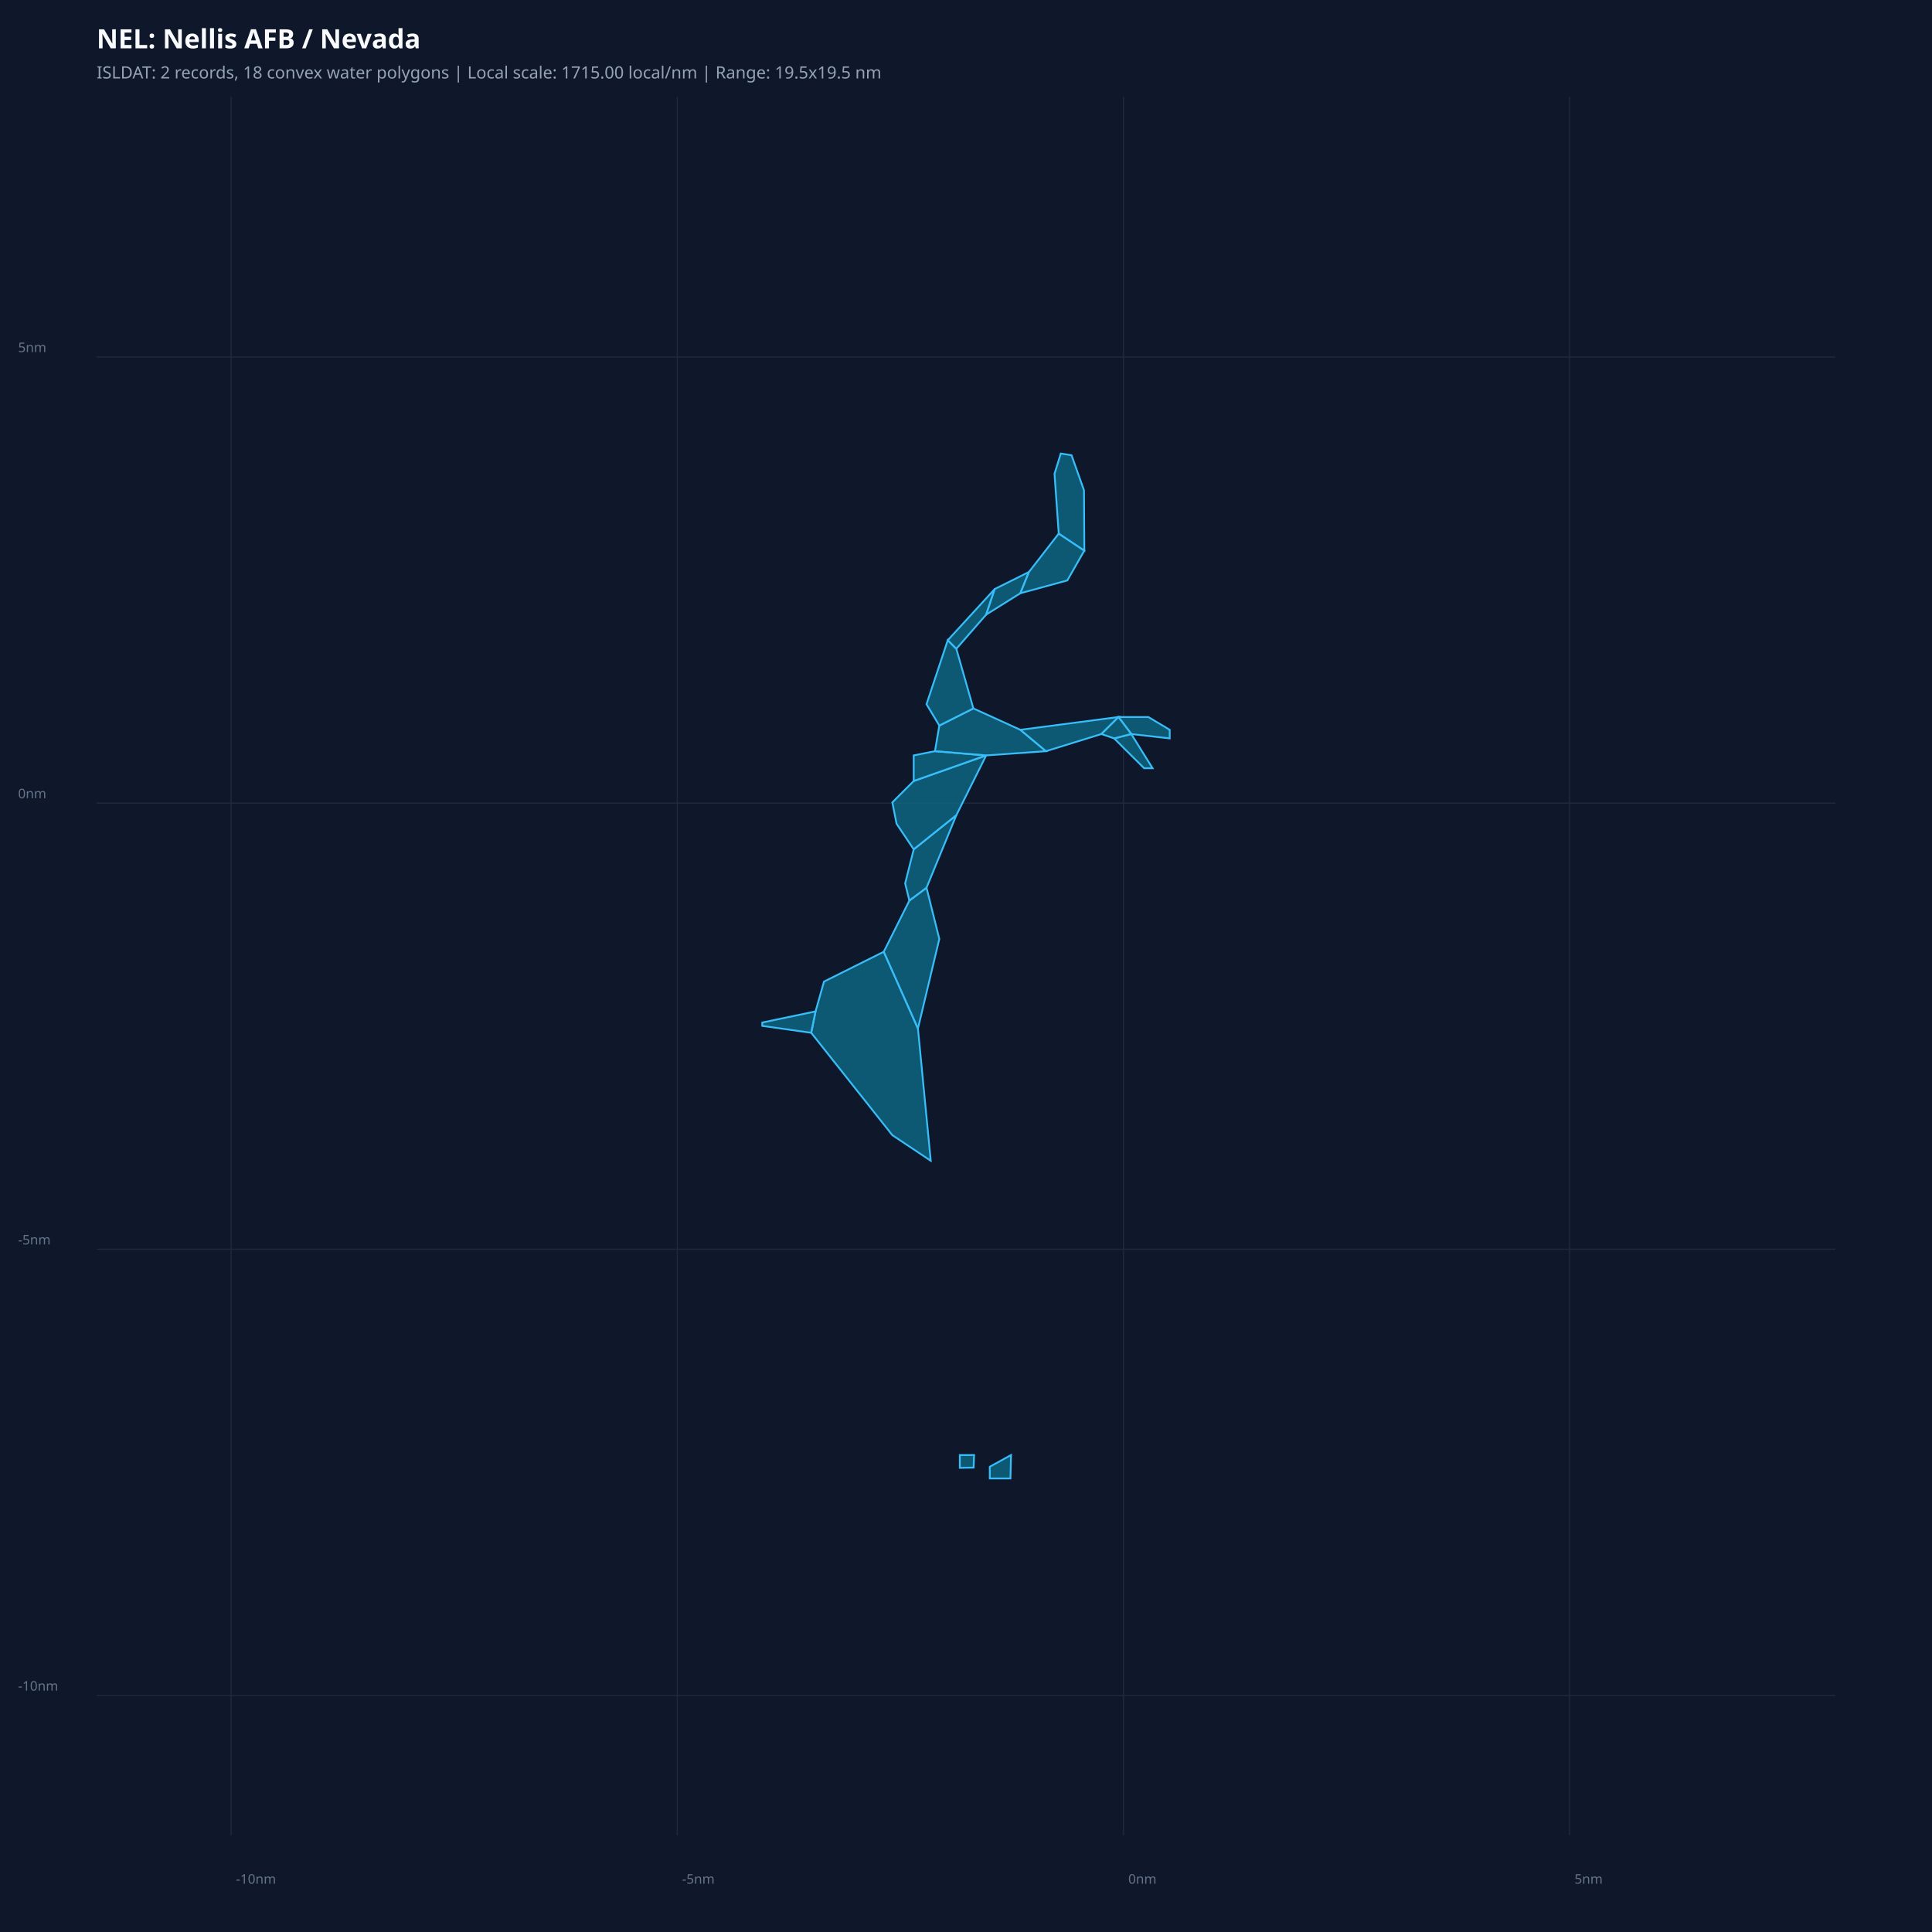
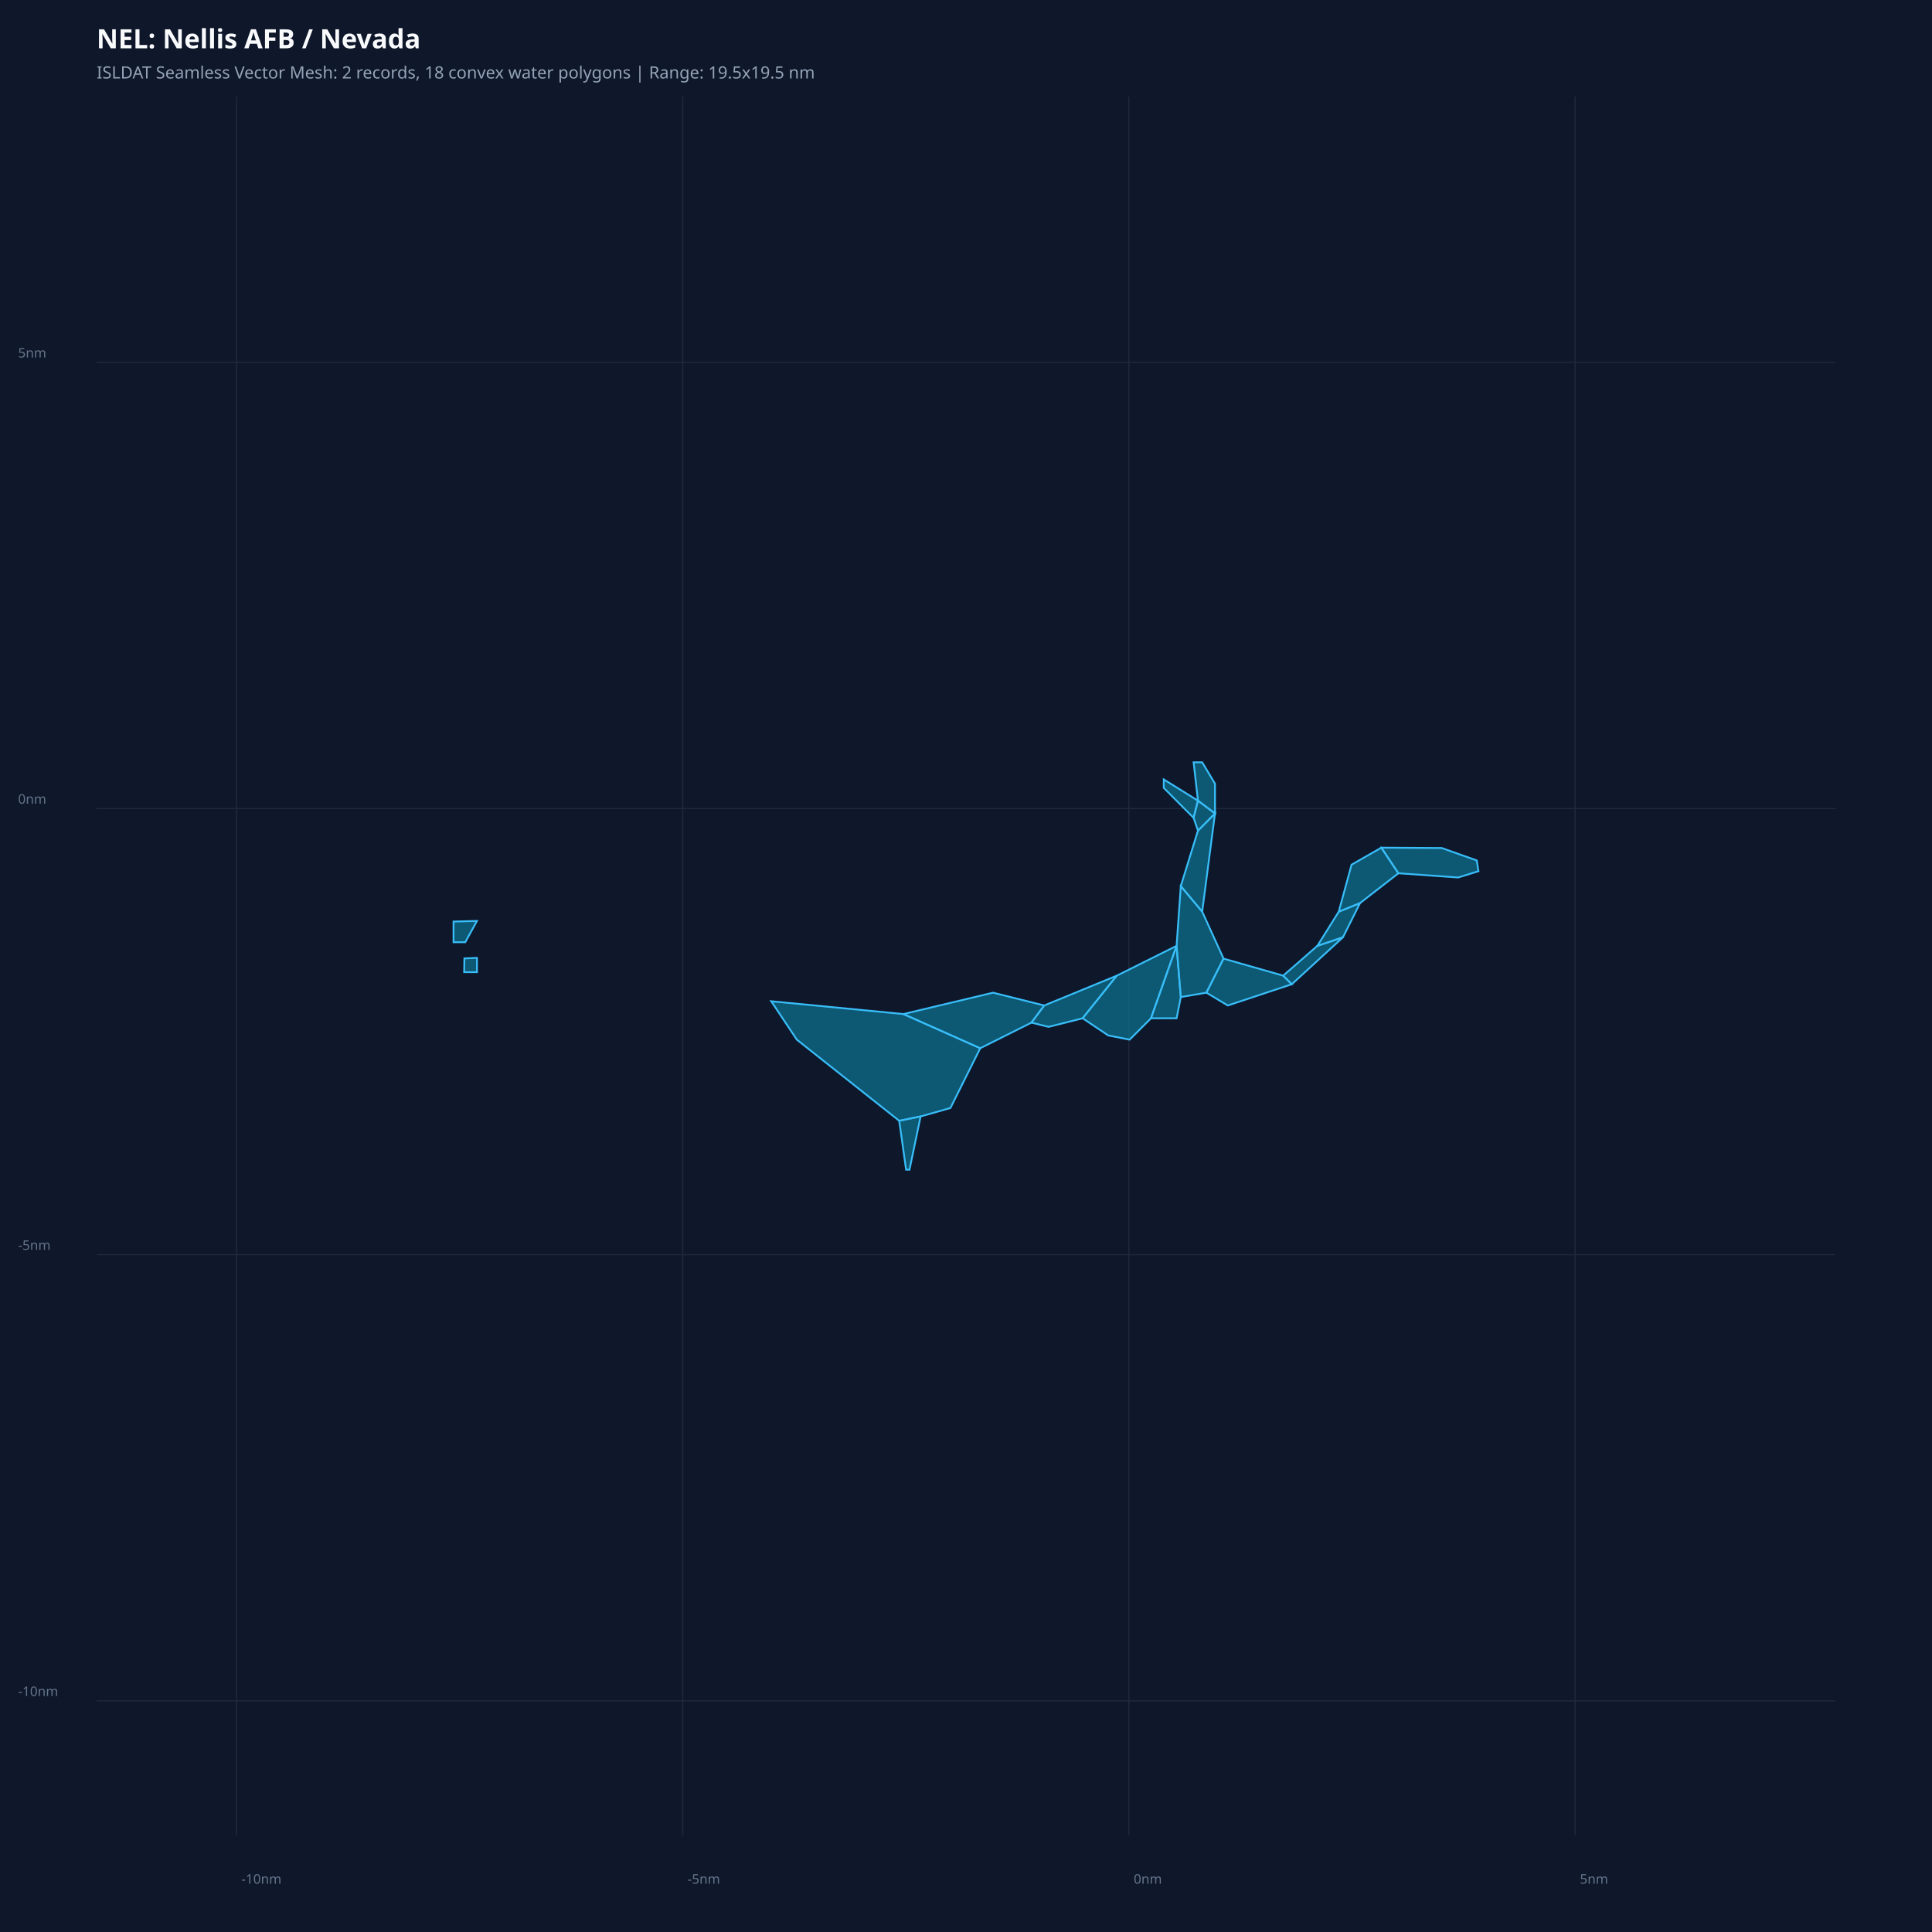
<svg xmlns="http://www.w3.org/2000/svg" viewBox="0 0 1600 1600" width="1600" height="1600">
  <rect width="1600" height="1600" fill="#0f172a" />
  <text x="80" y="40" font-family="sans-serif" font-size="22" font-weight="bold" fill="#f8fafc">NEL: Nellis AFB / Nevada</text>
-   <text x="80" y="65" font-family="sans-serif" font-size="14" fill="#94a3b8">ISLDAT: 2 records, 18 convex water polygons | Local scale: 1715.00 local/nm | Range: 19.5x19.5 nm</text>
-   <line x1="-178.1" y1="1520.0" x2="-178.1" y2="80.0" stroke="#1e293b" stroke-width="1" />
-   <text x="-174.1" y="1560" font-family="sans-serif" font-size="11" fill="#64748b">-15nm</text>
-   <line x1="191.4" y1="1520.0" x2="191.4" y2="80.0" stroke="#1e293b" stroke-width="1" />
-   <text x="195.4" y="1560" font-family="sans-serif" font-size="11" fill="#64748b">-10nm</text>
-   <line x1="560.9" y1="1520.0" x2="560.9" y2="80.0" stroke="#1e293b" stroke-width="1" />
-   <text x="564.9" y="1560" font-family="sans-serif" font-size="11" fill="#64748b">-5nm</text>
-   <line x1="930.4" y1="1520.0" x2="930.4" y2="80.0" stroke="#1e293b" stroke-width="1" />
-   <text x="934.4" y="1560" font-family="sans-serif" font-size="11" fill="#64748b">0nm</text>
-   <line x1="1299.9" y1="1520.0" x2="1299.9" y2="80.0" stroke="#1e293b" stroke-width="1" />
-   <text x="1303.9" y="1560" font-family="sans-serif" font-size="11" fill="#64748b">5nm</text>
-   <line x1="1669.4" y1="1520.0" x2="1669.4" y2="80.0" stroke="#1e293b" stroke-width="1" />
-   <text x="1673.4" y="1560" font-family="sans-serif" font-size="11" fill="#64748b">10nm</text>
-   <line x1="80.0" y1="1773.6" x2="1520.0" y2="1773.6" stroke="#1e293b" stroke-width="1" />
-   <text x="15" y="1769.6" font-family="sans-serif" font-size="11" fill="#64748b">-15nm</text>
-   <line x1="80.0" y1="1404.1" x2="1520.0" y2="1404.1" stroke="#1e293b" stroke-width="1" />
-   <text x="15" y="1400.1" font-family="sans-serif" font-size="11" fill="#64748b">-10nm</text>
-   <line x1="80.0" y1="1034.6" x2="1520.0" y2="1034.6" stroke="#1e293b" stroke-width="1" />
-   <text x="15" y="1030.6" font-family="sans-serif" font-size="11" fill="#64748b">-5nm</text>
-   <line x1="80.0" y1="665.1" x2="1520.0" y2="665.1" stroke="#1e293b" stroke-width="1" />
-   <text x="15" y="661.1" font-family="sans-serif" font-size="11" fill="#64748b">0nm</text>
-   <line x1="80.0" y1="295.6" x2="1520.0" y2="295.6" stroke="#1e293b" stroke-width="1" />
-   <text x="15" y="291.6" font-family="sans-serif" font-size="11" fill="#64748b">5nm</text>
-   <line x1="80.0" y1="-73.9" x2="1520.0" y2="-73.9" stroke="#1e293b" stroke-width="1" />
-   <text x="15" y="-77.9" font-family="sans-serif" font-size="11" fill="#64748b">10nm</text>
-   <polygon points="739.0,940.1 770.8,961.3 760.2,851.8 731.9,788.2 682.4,812.9 675.4,837.6 671.8,855.3 739.0,940.1" fill="rgba(14, 116, 144, 0.7)" stroke="#38bdf8" stroke-width="1.5" />
-   <polygon points="760.2,851.8 731.9,788.2 753.1,745.8 767.3,735.2 777.9,777.6 760.2,851.8" fill="rgba(14, 116, 144, 0.7)" stroke="#38bdf8" stroke-width="1.5" />
-   <polygon points="753.1,745.8 767.3,735.2 792.0,675.1 756.7,703.4 749.6,731.6 753.1,745.8" fill="rgba(14, 116, 144, 0.7)" stroke="#38bdf8" stroke-width="1.5" />
-   <polygon points="792.0,675.1 756.7,703.4 742.5,682.2 739.0,664.5 756.7,646.8 816.7,625.6 792.0,675.1" fill="rgba(14, 116, 144, 0.7)" stroke="#38bdf8" stroke-width="1.5" />
-   <polygon points="774.3,622.1 756.7,625.6 756.7,646.8 816.7,625.6 774.3,622.1" fill="rgba(14, 116, 144, 0.7)" stroke="#38bdf8" stroke-width="1.5" />
-   <polygon points="774.3,622.1 816.7,625.6 866.2,622.1 845.0,604.4 806.1,586.7 777.9,600.9 774.3,622.1" fill="rgba(14, 116, 144, 0.7)" stroke="#38bdf8" stroke-width="1.5" />
-   <polygon points="806.1,586.7 777.9,600.9 767.3,583.2 784.9,530.2 792.0,537.3 806.1,586.7" fill="rgba(14, 116, 144, 0.7)" stroke="#38bdf8" stroke-width="1.5" />
-   <polygon points="866.2,622.1 845.0,604.4 926.3,593.8 912.1,607.9 866.2,622.1" fill="rgba(14, 116, 144, 0.7)" stroke="#38bdf8" stroke-width="1.5" />
-   <polygon points="968.7,611.5 936.9,607.9 926.3,593.8 951.0,593.8 968.7,604.4 968.7,611.5" fill="rgba(14, 116, 144, 0.7)" stroke="#38bdf8" stroke-width="1.5" />
-   <polygon points="936.9,607.9 954.5,636.2 947.5,636.2 933.3,622.1 922.7,611.5 936.9,607.9" fill="rgba(14, 116, 144, 0.7)" stroke="#38bdf8" stroke-width="1.5" />
-   <polygon points="936.9,607.9 926.3,593.8 912.1,607.9 922.7,611.5 936.9,607.9" fill="rgba(14, 116, 144, 0.7)" stroke="#38bdf8" stroke-width="1.5" />
-   <polygon points="784.9,530.2 823.8,487.8 816.7,509.0 792.0,537.3 784.9,530.2" fill="rgba(14, 116, 144, 0.7)" stroke="#38bdf8" stroke-width="1.5" />
-   <polygon points="852.1,473.7 823.8,487.8 816.7,509.0 845.0,491.3 852.1,473.7" fill="rgba(14, 116, 144, 0.7)" stroke="#38bdf8" stroke-width="1.5" />
-   <polygon points="852.1,473.7 845.0,491.3 883.9,480.7 898.0,456.0 876.8,441.9 852.1,473.7" fill="rgba(14, 116, 144, 0.7)" stroke="#38bdf8" stroke-width="1.5" />
-   <polygon points="898.0,456.0 876.8,441.9 873.3,392.4 878.5,375.6 887.4,377.0 897.7,406.0 898.0,456.0" fill="rgba(14, 116, 144, 0.7)" stroke="#38bdf8" stroke-width="1.5" />
-   <polygon points="671.8,855.3 631.3,849.6 631.3,846.8 675.4,837.6 671.8,855.3" fill="rgba(14, 116, 144, 0.7)" stroke="#38bdf8" stroke-width="1.5" />
-   <polygon points="819.7,1224.4 836.8,1224.4 837.3,1205.0 819.7,1214.7 819.7,1224.4" fill="rgba(14, 116, 144, 0.7)" stroke="#38bdf8" stroke-width="1.5" />
-   <polygon points="806.3,1215.4 794.9,1215.6 794.9,1205.0 806.7,1205.0 806.3,1215.4" fill="rgba(14, 116, 144, 0.7)" stroke="#38bdf8" stroke-width="1.5" />
+   <text x="80" y="65" font-family="sans-serif" font-size="14" fill="#94a3b8">ISLDAT Seamless Vector Mesh: 2 records, 18 convex water polygons | Range: 19.5x19.5 nm</text>
+   <line x1="-173.6" y1="1520.0" x2="-173.6" y2="80.0" stroke="#1e293b" stroke-width="1" />
+   <text x="-169.6" y="1560" font-family="sans-serif" font-size="11" fill="#64748b">-15nm</text>
+   <line x1="195.9" y1="1520.0" x2="195.9" y2="80.0" stroke="#1e293b" stroke-width="1" />
+   <text x="199.9" y="1560" font-family="sans-serif" font-size="11" fill="#64748b">-10nm</text>
+   <line x1="565.4" y1="1520.0" x2="565.4" y2="80.0" stroke="#1e293b" stroke-width="1" />
+   <text x="569.4" y="1560" font-family="sans-serif" font-size="11" fill="#64748b">-5nm</text>
+   <line x1="934.9" y1="1520.0" x2="934.9" y2="80.0" stroke="#1e293b" stroke-width="1" />
+   <text x="938.9" y="1560" font-family="sans-serif" font-size="11" fill="#64748b">0nm</text>
+   <line x1="1304.4" y1="1520.0" x2="1304.4" y2="80.0" stroke="#1e293b" stroke-width="1" />
+   <text x="1308.4" y="1560" font-family="sans-serif" font-size="11" fill="#64748b">5nm</text>
+   <line x1="1673.9" y1="1520.0" x2="1673.9" y2="80.0" stroke="#1e293b" stroke-width="1" />
+   <text x="1677.9" y="1560" font-family="sans-serif" font-size="11" fill="#64748b">10nm</text>
+   <line x1="80.0" y1="1778.1" x2="1520.0" y2="1778.1" stroke="#1e293b" stroke-width="1" />
+   <text x="15" y="1774.1" font-family="sans-serif" font-size="11" fill="#64748b">-15nm</text>
+   <line x1="80.0" y1="1408.6" x2="1520.0" y2="1408.6" stroke="#1e293b" stroke-width="1" />
+   <text x="15" y="1404.6" font-family="sans-serif" font-size="11" fill="#64748b">-10nm</text>
+   <line x1="80.0" y1="1039.1" x2="1520.0" y2="1039.1" stroke="#1e293b" stroke-width="1" />
+   <text x="15" y="1035.1" font-family="sans-serif" font-size="11" fill="#64748b">-5nm</text>
+   <line x1="80.0" y1="669.6" x2="1520.0" y2="669.6" stroke="#1e293b" stroke-width="1" />
+   <text x="15" y="665.6" font-family="sans-serif" font-size="11" fill="#64748b">0nm</text>
+   <line x1="80.0" y1="300.1" x2="1520.0" y2="300.1" stroke="#1e293b" stroke-width="1" />
+   <text x="15" y="296.1" font-family="sans-serif" font-size="11" fill="#64748b">5nm</text>
+   <line x1="80.0" y1="-69.4" x2="1520.0" y2="-69.4" stroke="#1e293b" stroke-width="1" />
+   <text x="15" y="-73.4" font-family="sans-serif" font-size="11" fill="#64748b">10nm</text>
+   <polygon points="659.9,861.0 638.7,829.2 748.2,839.8 811.8,868.1 787.1,917.6 762.4,924.6 744.7,928.2 659.9,861.0" fill="rgba(14, 116, 144, 0.7)" stroke="#38bdf8" stroke-width="1.5" />
+   <polygon points="748.2,839.8 811.8,868.1 854.2,846.9 864.8,832.7 822.4,822.1 748.2,839.8" fill="rgba(14, 116, 144, 0.7)" stroke="#38bdf8" stroke-width="1.5" />
+   <polygon points="854.2,846.9 864.8,832.7 924.9,808.0 896.6,843.3 868.4,850.4 854.2,846.9" fill="rgba(14, 116, 144, 0.7)" stroke="#38bdf8" stroke-width="1.5" />
+   <polygon points="924.9,808.0 896.6,843.3 917.8,857.5 935.5,861.0 953.2,843.3 974.4,783.3 924.9,808.0" fill="rgba(14, 116, 144, 0.7)" stroke="#38bdf8" stroke-width="1.5" />
+   <polygon points="977.9,825.7 974.4,843.3 953.2,843.3 974.4,783.3 977.9,825.7" fill="rgba(14, 116, 144, 0.7)" stroke="#38bdf8" stroke-width="1.5" />
+   <polygon points="977.9,825.7 974.4,783.3 977.9,733.8 995.6,755.0 1013.3,793.9 999.1,822.1 977.9,825.7" fill="rgba(14, 116, 144, 0.7)" stroke="#38bdf8" stroke-width="1.5" />
+   <polygon points="1013.3,793.9 999.1,822.1 1016.8,832.7 1069.8,815.1 1062.7,808.0 1013.3,793.9" fill="rgba(14, 116, 144, 0.7)" stroke="#38bdf8" stroke-width="1.5" />
+   <polygon points="977.9,733.8 995.6,755.0 1006.2,673.7 992.1,687.9 977.9,733.8" fill="rgba(14, 116, 144, 0.7)" stroke="#38bdf8" stroke-width="1.5" />
+   <polygon points="988.5,631.3 992.1,663.1 1006.2,673.7 1006.2,649.0 995.6,631.3 988.5,631.3" fill="rgba(14, 116, 144, 0.7)" stroke="#38bdf8" stroke-width="1.5" />
+   <polygon points="992.1,663.1 963.8,645.5 963.8,652.5 977.9,666.7 988.5,677.3 992.1,663.1" fill="rgba(14, 116, 144, 0.7)" stroke="#38bdf8" stroke-width="1.5" />
+   <polygon points="992.1,663.1 1006.2,673.7 992.1,687.9 988.5,677.3 992.1,663.1" fill="rgba(14, 116, 144, 0.7)" stroke="#38bdf8" stroke-width="1.5" />
+   <polygon points="1069.8,815.1 1112.2,776.2 1091.0,783.3 1062.7,808.0 1069.8,815.1" fill="rgba(14, 116, 144, 0.7)" stroke="#38bdf8" stroke-width="1.5" />
+   <polygon points="1126.3,747.9 1112.2,776.2 1091.0,783.3 1108.7,755.0 1126.3,747.9" fill="rgba(14, 116, 144, 0.7)" stroke="#38bdf8" stroke-width="1.5" />
+   <polygon points="1126.3,747.9 1108.7,755.0 1119.3,716.1 1144.0,702.0 1158.1,723.2 1126.3,747.9" fill="rgba(14, 116, 144, 0.7)" stroke="#38bdf8" stroke-width="1.5" />
+   <polygon points="1144.0,702.0 1158.1,723.2 1207.6,726.7 1224.4,721.5 1223.0,712.6 1194.0,702.3 1144.0,702.0" fill="rgba(14, 116, 144, 0.7)" stroke="#38bdf8" stroke-width="1.5" />
+   <polygon points="744.7,928.2 750.4,968.7 753.2,968.7 762.4,924.6 744.7,928.2" fill="rgba(14, 116, 144, 0.7)" stroke="#38bdf8" stroke-width="1.5" />
+   <polygon points="375.6,780.3 375.6,763.2 395.0,762.7 385.3,780.3 375.6,780.3" fill="rgba(14, 116, 144, 0.7)" stroke="#38bdf8" stroke-width="1.5" />
+   <polygon points="384.6,793.7 384.4,805.1 395.0,805.1 395.0,793.3 384.6,793.7" fill="rgba(14, 116, 144, 0.7)" stroke="#38bdf8" stroke-width="1.5" />
</svg>
